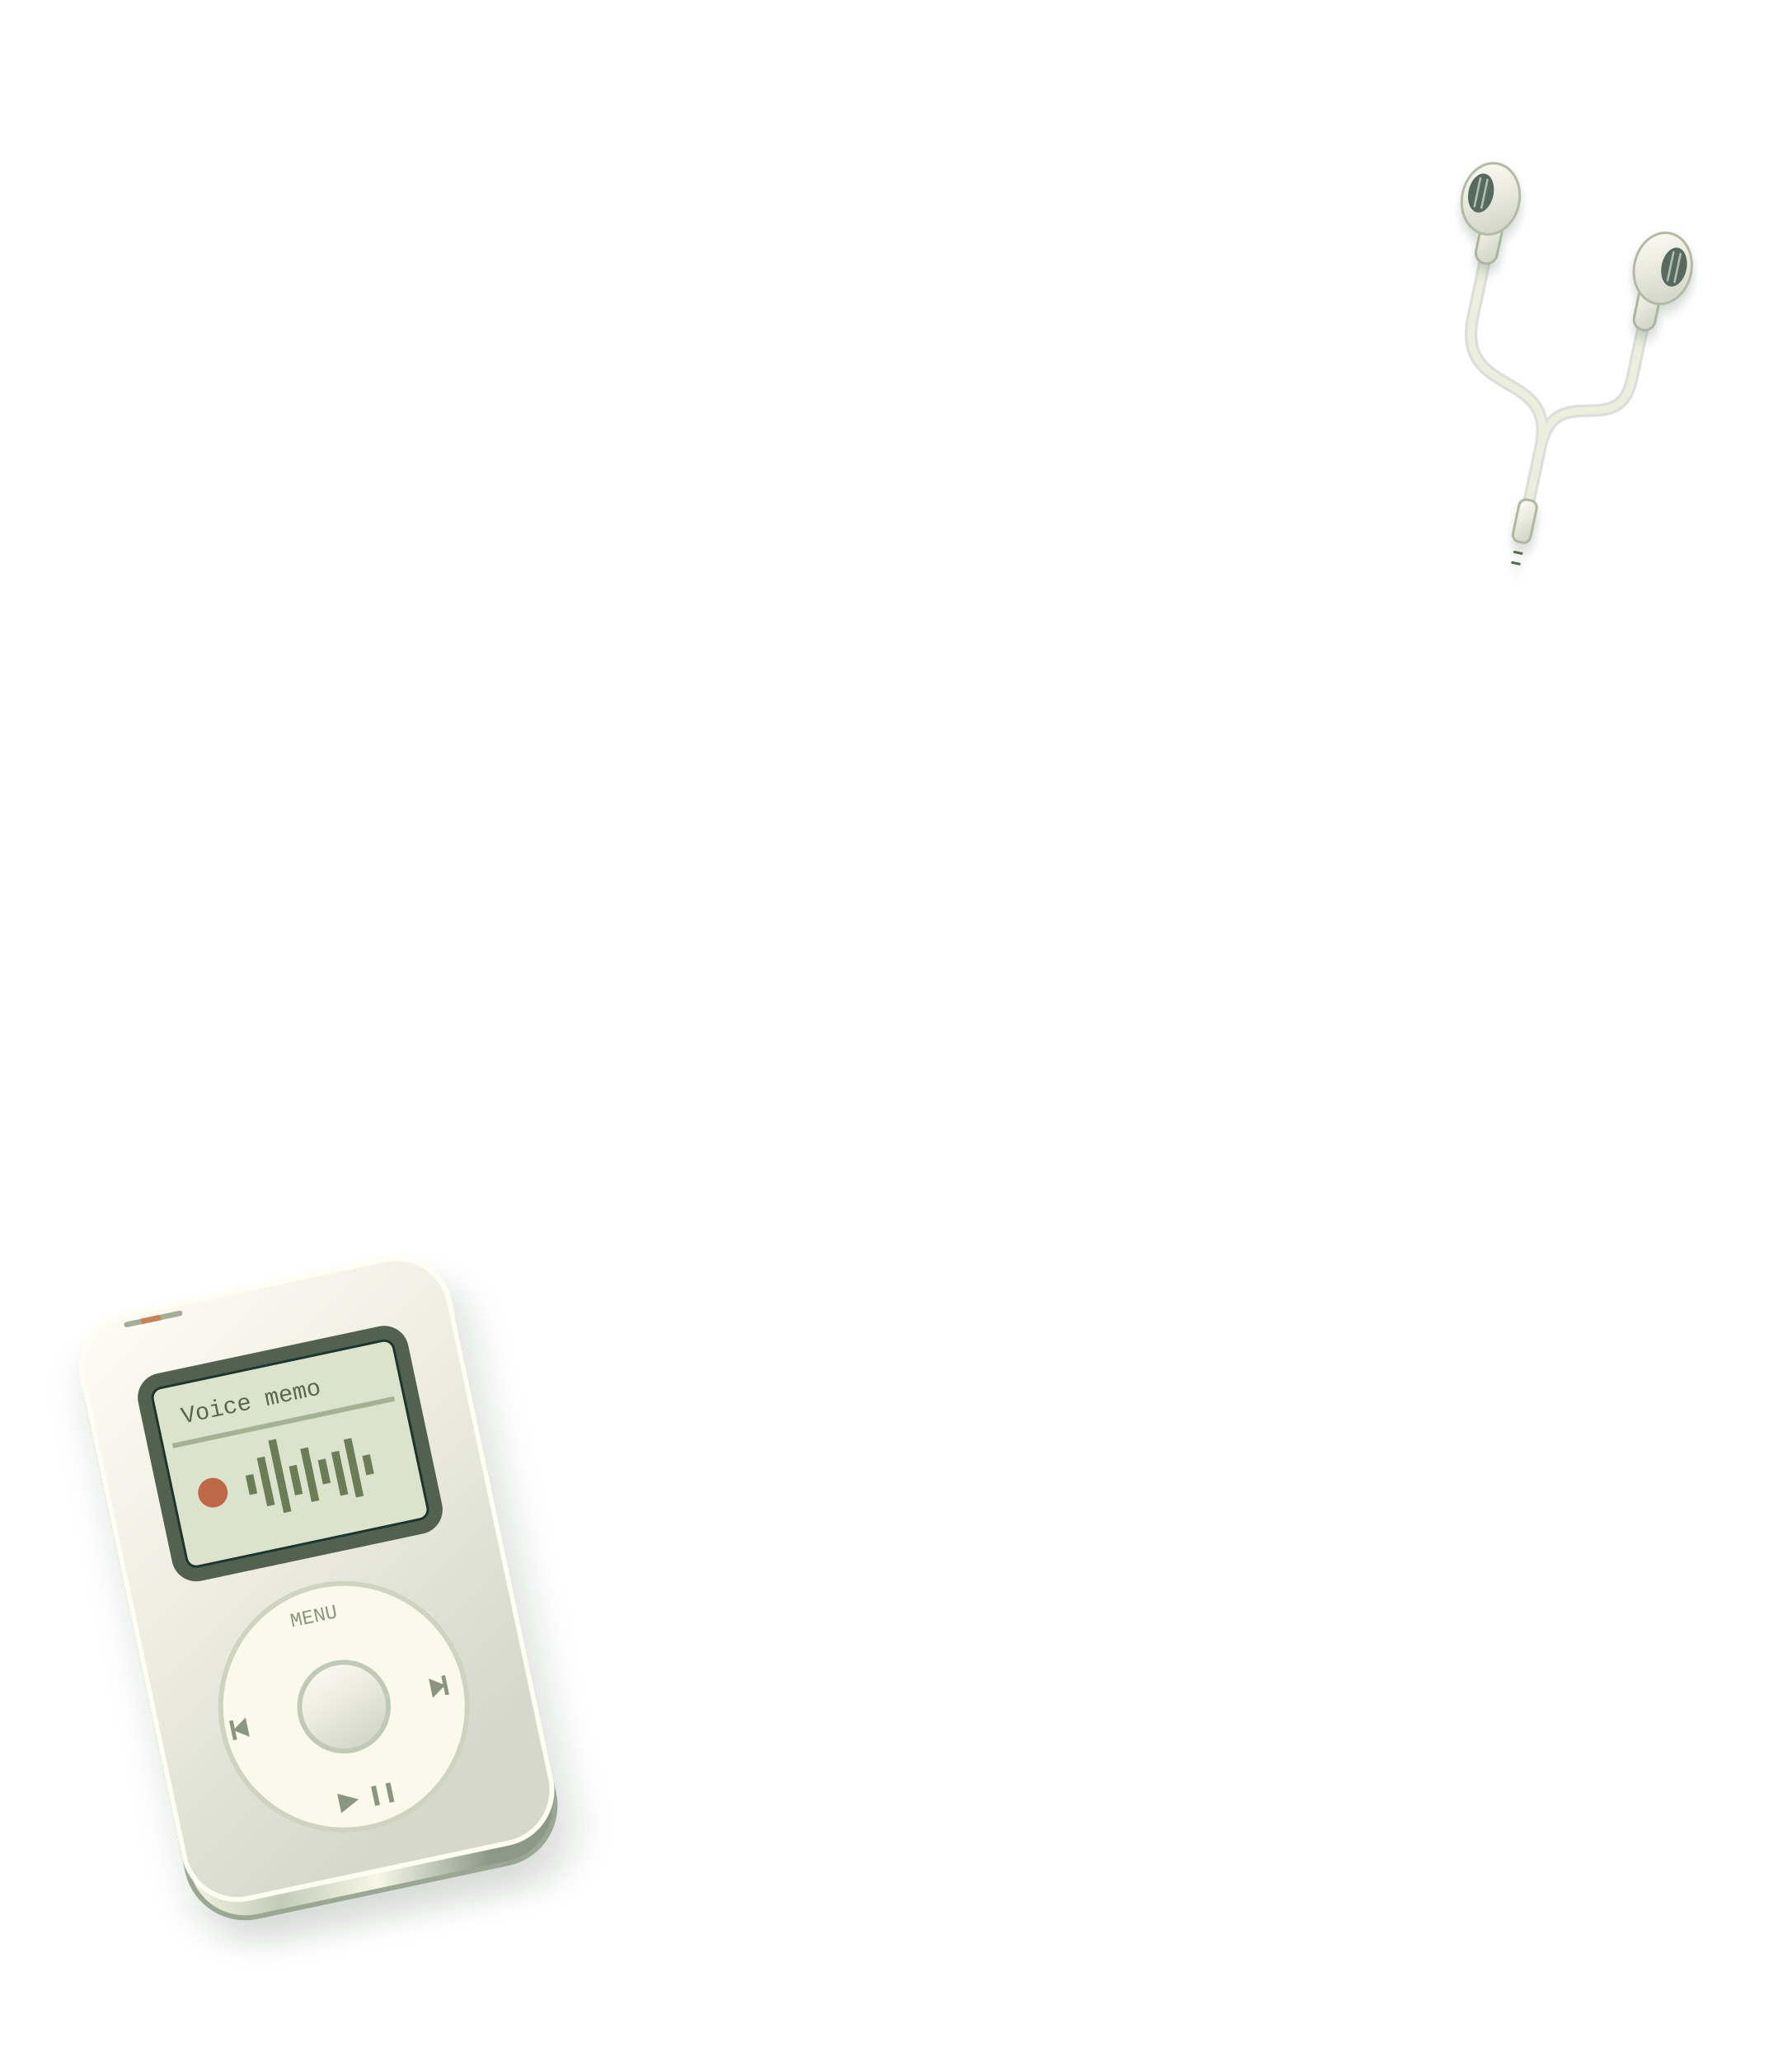
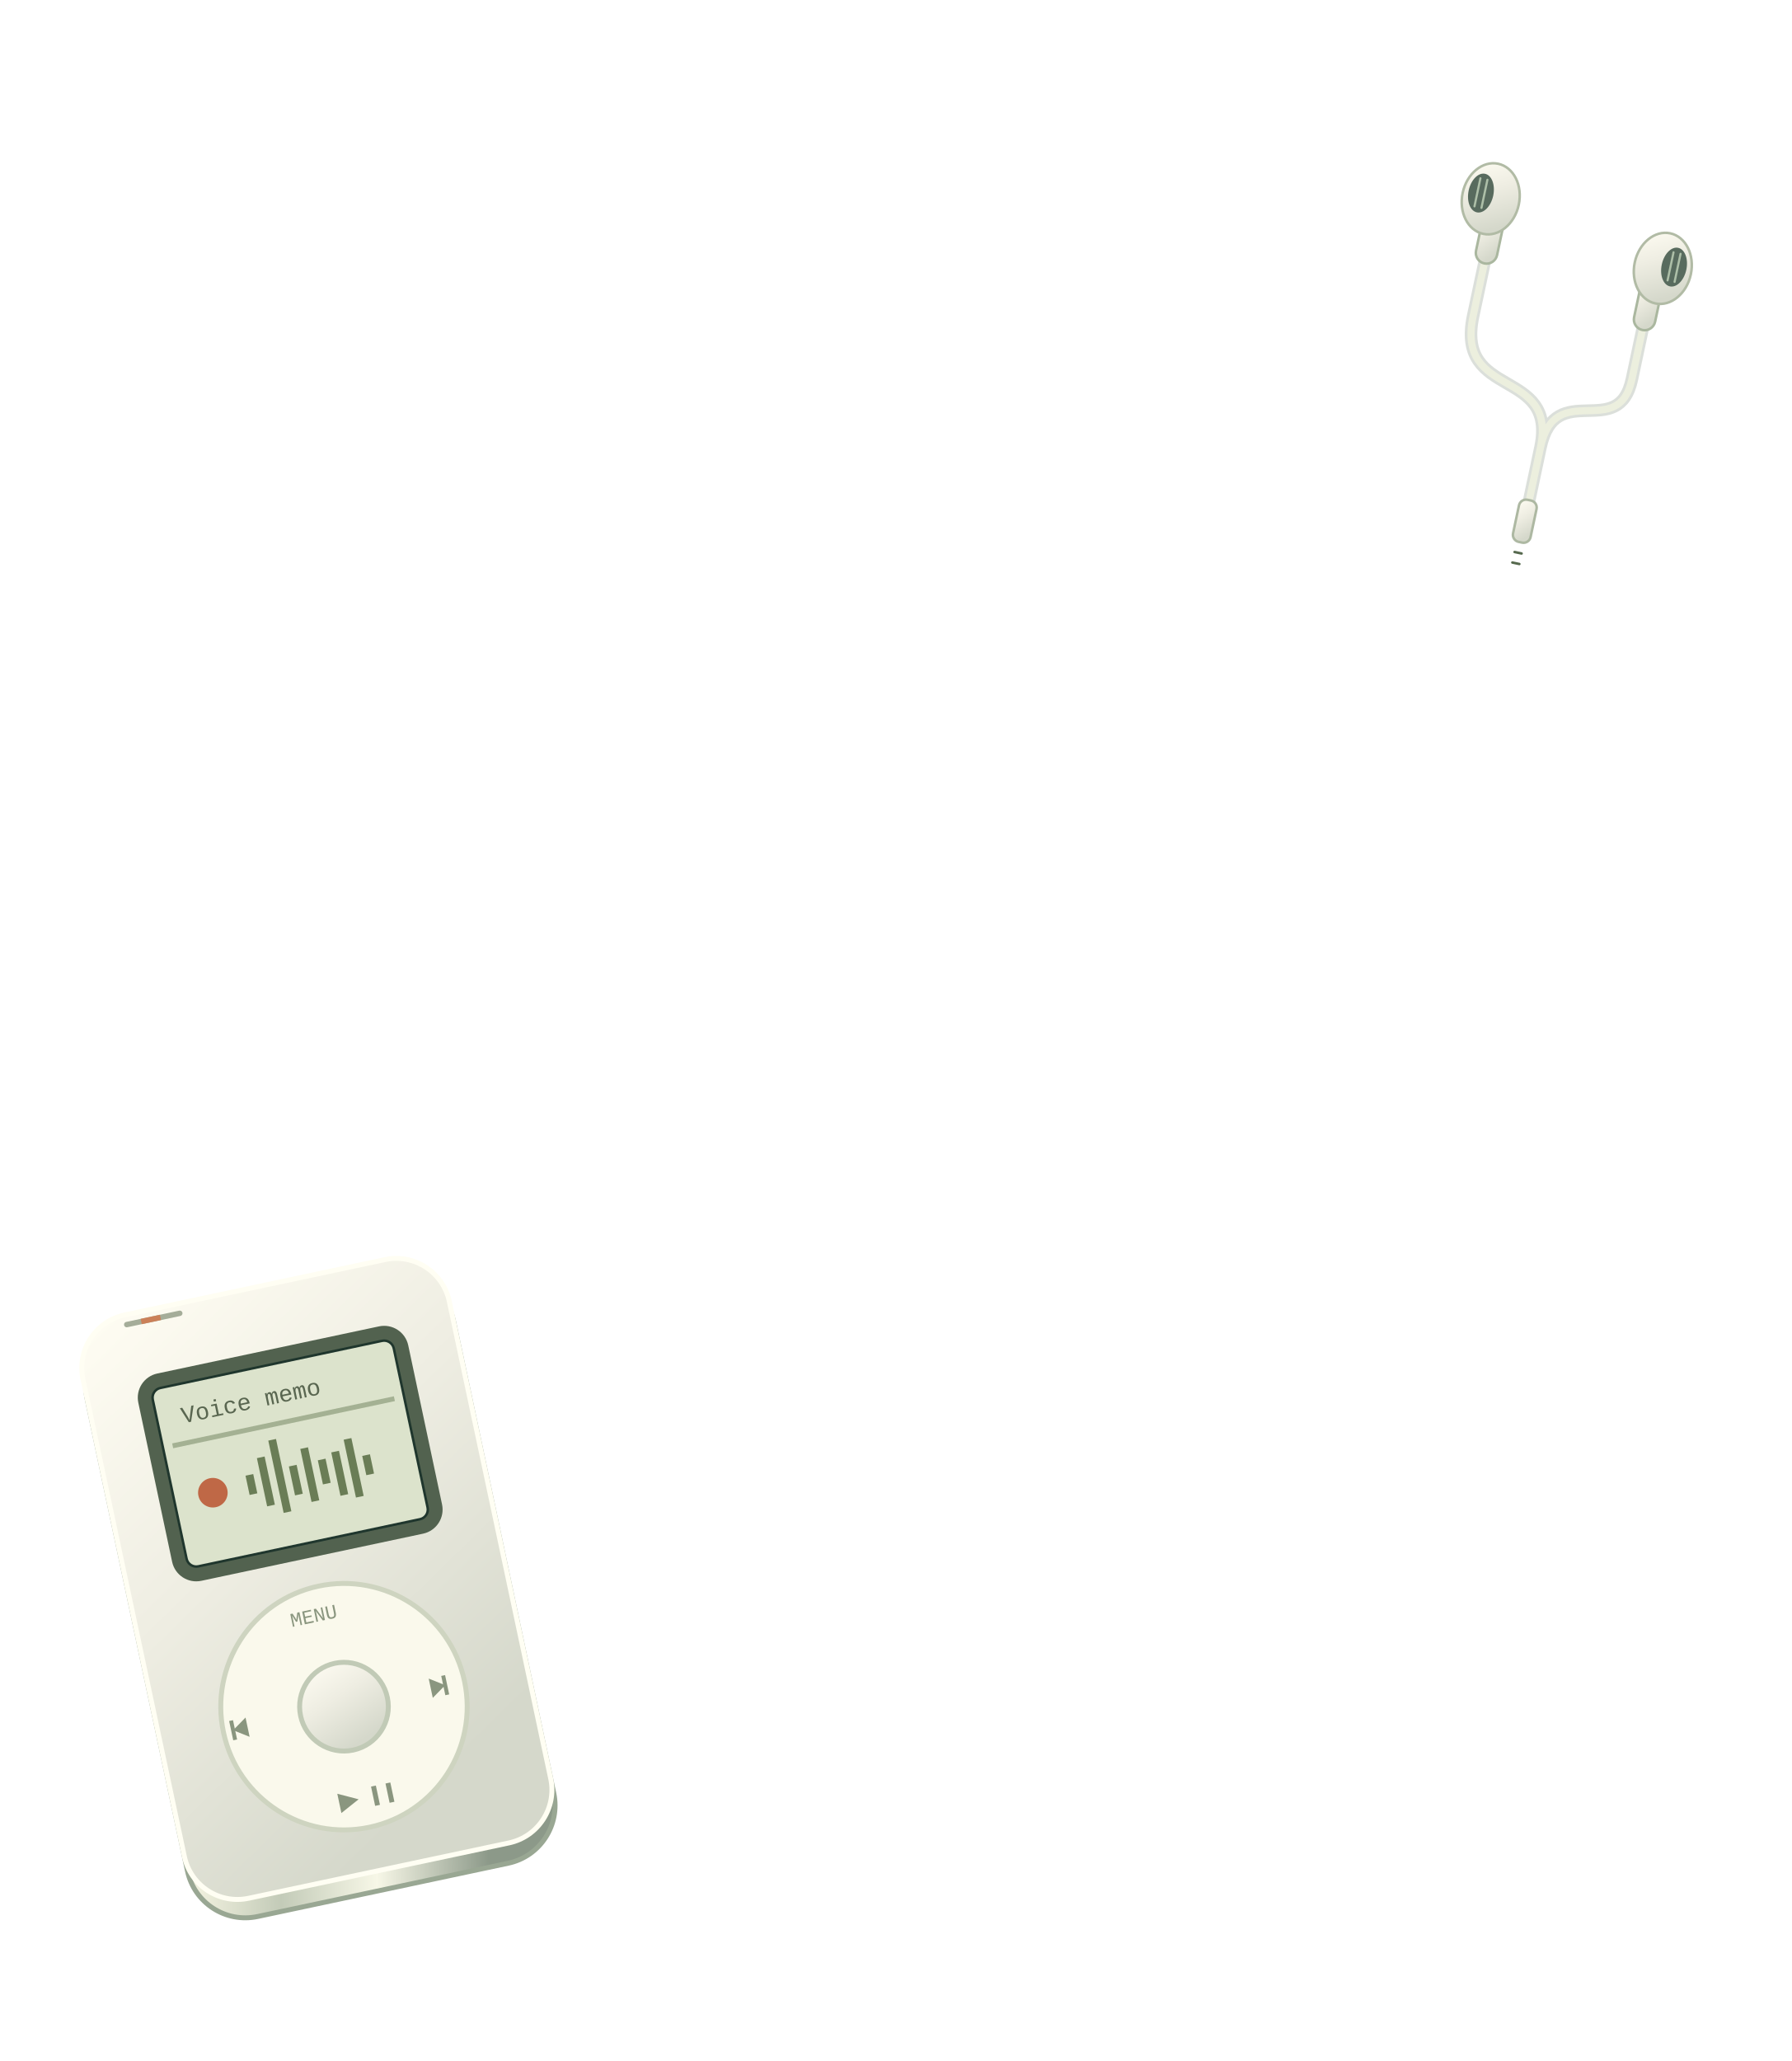
<svg xmlns="http://www.w3.org/2000/svg" viewBox="0 0 200 230" fill="none" aria-hidden="true" focusable="false">
  <defs>
    <linearGradient id="paper" x1="0" y1="0" x2=".35" y2="1">
      <stop stop-color="#fffef0" />
      <stop offset=".64" stop-color="#f0efdf" />
      <stop offset="1" stop-color="#dedecb" />
    </linearGradient>
    <linearGradient id="edge" x2="0" y2="1">
      <stop stop-color="#f3f1df" />
      <stop offset=".42" stop-color="#bdc3b0" />
      <stop offset="1" stop-color="#8f9a87" />
    </linearGradient>
    <linearGradient id="pearl" x1="0" y1="0" x2=".4" y2="1">
      <stop stop-color="#fffdf3" />
      <stop offset=".48" stop-color="#eeede2" />
      <stop offset="1" stop-color="#d5d8cb" />
    </linearGradient>
    <linearGradient id="ember" x1="0" y1="0" x2=".5" y2="1">
      <stop stop-color="#e69b73" />
      <stop offset=".5" stop-color="#c76b4b" />
      <stop offset="1" stop-color="#985037" />
    </linearGradient>
    <linearGradient id="olive" x1="0" y1="0" x2=".8" y2="1">
      <stop stop-color="#9da98b" />
      <stop offset="1" stop-color="#66775c" />
    </linearGradient>
    <linearGradient id="graphite" x1="0" y1="0" x2=".8" y2="1">
      <stop stop-color="#657267" />
      <stop offset=".3" stop-color="#3f4c42" />
      <stop offset="1" stop-color="#25362e" />
    </linearGradient>
    <linearGradient id="glass" x1="0" y1="0" x2=".7" y2="1">
      <stop stop-color="#728776" />
      <stop offset=".48" stop-color="#354d43" />
      <stop offset="1" stop-color="#1c3029" />
    </linearGradient>
    <linearGradient id="lcd" x1="0" y1="0" x2="0" y2="1">
      <stop stop-color="#dae2bd" />
      <stop offset="1" stop-color="#b6c49b" />
    </linearGradient>
    <linearGradient id="steel" x1="0" y1="0" x2="1" y2=".3">
      <stop stop-color="#879487" />
      <stop offset=".27" stop-color="#f0f0de" />
      <stop offset=".48" stop-color="#c3cbb8" />
      <stop offset=".72" stop-color="#f7f7e7" />
      <stop offset="1" stop-color="#8c9989" />
    </linearGradient>
    <filter id="shadow" x="-45%" y="-35%" width="190%" height="195%" color-interpolation-filters="sRGB">
      <feDropShadow dx="1.5" dy="5" stdDeviation="3.5" flood-color="#25382b" flood-opacity=".18" />
    </filter>
    <filter id="soft" x="-45%" y="-35%" width="190%" height="195%" color-interpolation-filters="sRGB">
      <feDropShadow dx=".5" dy="2" stdDeviation="1.4" flood-color="#203a2a" flood-opacity=".2" />
    </filter>
  </defs>
  <g transform="translate(8 148) scale(0.55) rotate(-12)">
-     <g filter="url(#shadow)">
+     <g>
      <rect x="0" y="3" width="76" height="122" rx="12" fill="url(#steel)" stroke="#99a793" />
      <rect x="0" y="0" width="76" height="121" rx="11" fill="url(#pearl)" stroke="#fffef3" />
      <path d="M11 2h11" stroke="#a5ad99" stroke-width="1.1" stroke-linecap="round" />
      <path d="M14 2h4" stroke="#cb8058" stroke-width="1.1" />
      <rect x="10" y="13" width="56" height="43" rx="5" fill="#52624f" />
      <rect x="13" y="16" width="50" height="37" rx="2" fill="#dce3cc" stroke="#1f362d" stroke-width=".5" />
      <text x="18" y="24" font-family="'Courier New',monospace" font-size="4.8" fill="#596650">Voice memo</text>
      <path d="M15 28h46" stroke="#a4b193" />
      <circle cx="21" cy="39" r="3" fill="#bf6846" />
      <path d="M29 37v4m3-7v10m3-13v15m3-9v6m3-9v11m3-8v5m3-6v9m3-11v12m3-8v4" stroke="#6a7d56" stroke-width="1.6" />
      <circle cx="38" cy="87" r="25" fill="#faf9ec" stroke="#ced4c0" />
      <circle cx="38" cy="87" r="9" fill="url(#pearl)" stroke="#c1cab6" />
      <text x="31" y="69" font-family="'Courier New',monospace" font-size="4" fill="#8a967f">MENU</text>
      <path d="m56 85 3 2-3 2Zm-38 0-3 2 3 2Z" fill="#8a967f" />
      <path d="M59 85v4M15 85v4" stroke="#8a967f" stroke-width=".8" />
      <path d="m33 104 4 2-4 2Zm7 0h1v4h-1Zm3 0h1v4h-1Z" fill="#8a967f" />
    </g>
  </g>
  <g transform="translate(164 18) scale(0.4) rotate(12)">
    <g fill="none" stroke-linecap="round">
      <path d="M10 22v20c0 24 26 9 26 32v18m21-61v19c0 18-21 4-21 24" stroke="#73816f" stroke-opacity=".25" stroke-width="3.5" />
      <path d="M10 22v20c0 24 26 9 26 32v18m21-61v19c0 18-21 4-21 24" stroke="#ecefde" stroke-width="2" />
-       <g filter="url(#soft)">
+       <g>
        <rect x="7" y="11" width="6" height="16" rx="3" fill="url(#pearl)" stroke="#aab79f" stroke-width=".7" />
        <ellipse cx="8" cy="9" rx="8" ry="10" fill="url(#pearl)" stroke="#b1bba5" stroke-width=".7" />
        <ellipse cx="5" cy="8" rx="3.5" ry="5.5" fill="#586b5e" />
        <path d="M4 4v8m2-8v8" stroke="#adbfa8" stroke-width=".6" />
        <rect x="54" y="20" width="6" height="16" rx="3" fill="url(#pearl)" stroke="#aab79f" stroke-width=".7" />
        <ellipse cx="59" cy="18" rx="8" ry="10" fill="url(#pearl)" stroke="#b1bba5" stroke-width=".7" />
        <ellipse cx="62" cy="17" rx="3.5" ry="5.5" fill="#586b5e" />
        <path d="M61 13v8m2-8v8" stroke="#adbfa8" stroke-width=".6" />
        <rect x="33.5" y="89" width="5" height="12" rx="2" fill="url(#pearl)" stroke="#adb8a2" stroke-width=".7" />
        <path d="M36 101v8" stroke="url(#steel)" stroke-width="2.4" />
        <path d="M35 104h2m-2 3h2" stroke="#56694e" stroke-width=".7" />
      </g>
    </g>
  </g>
</svg>
